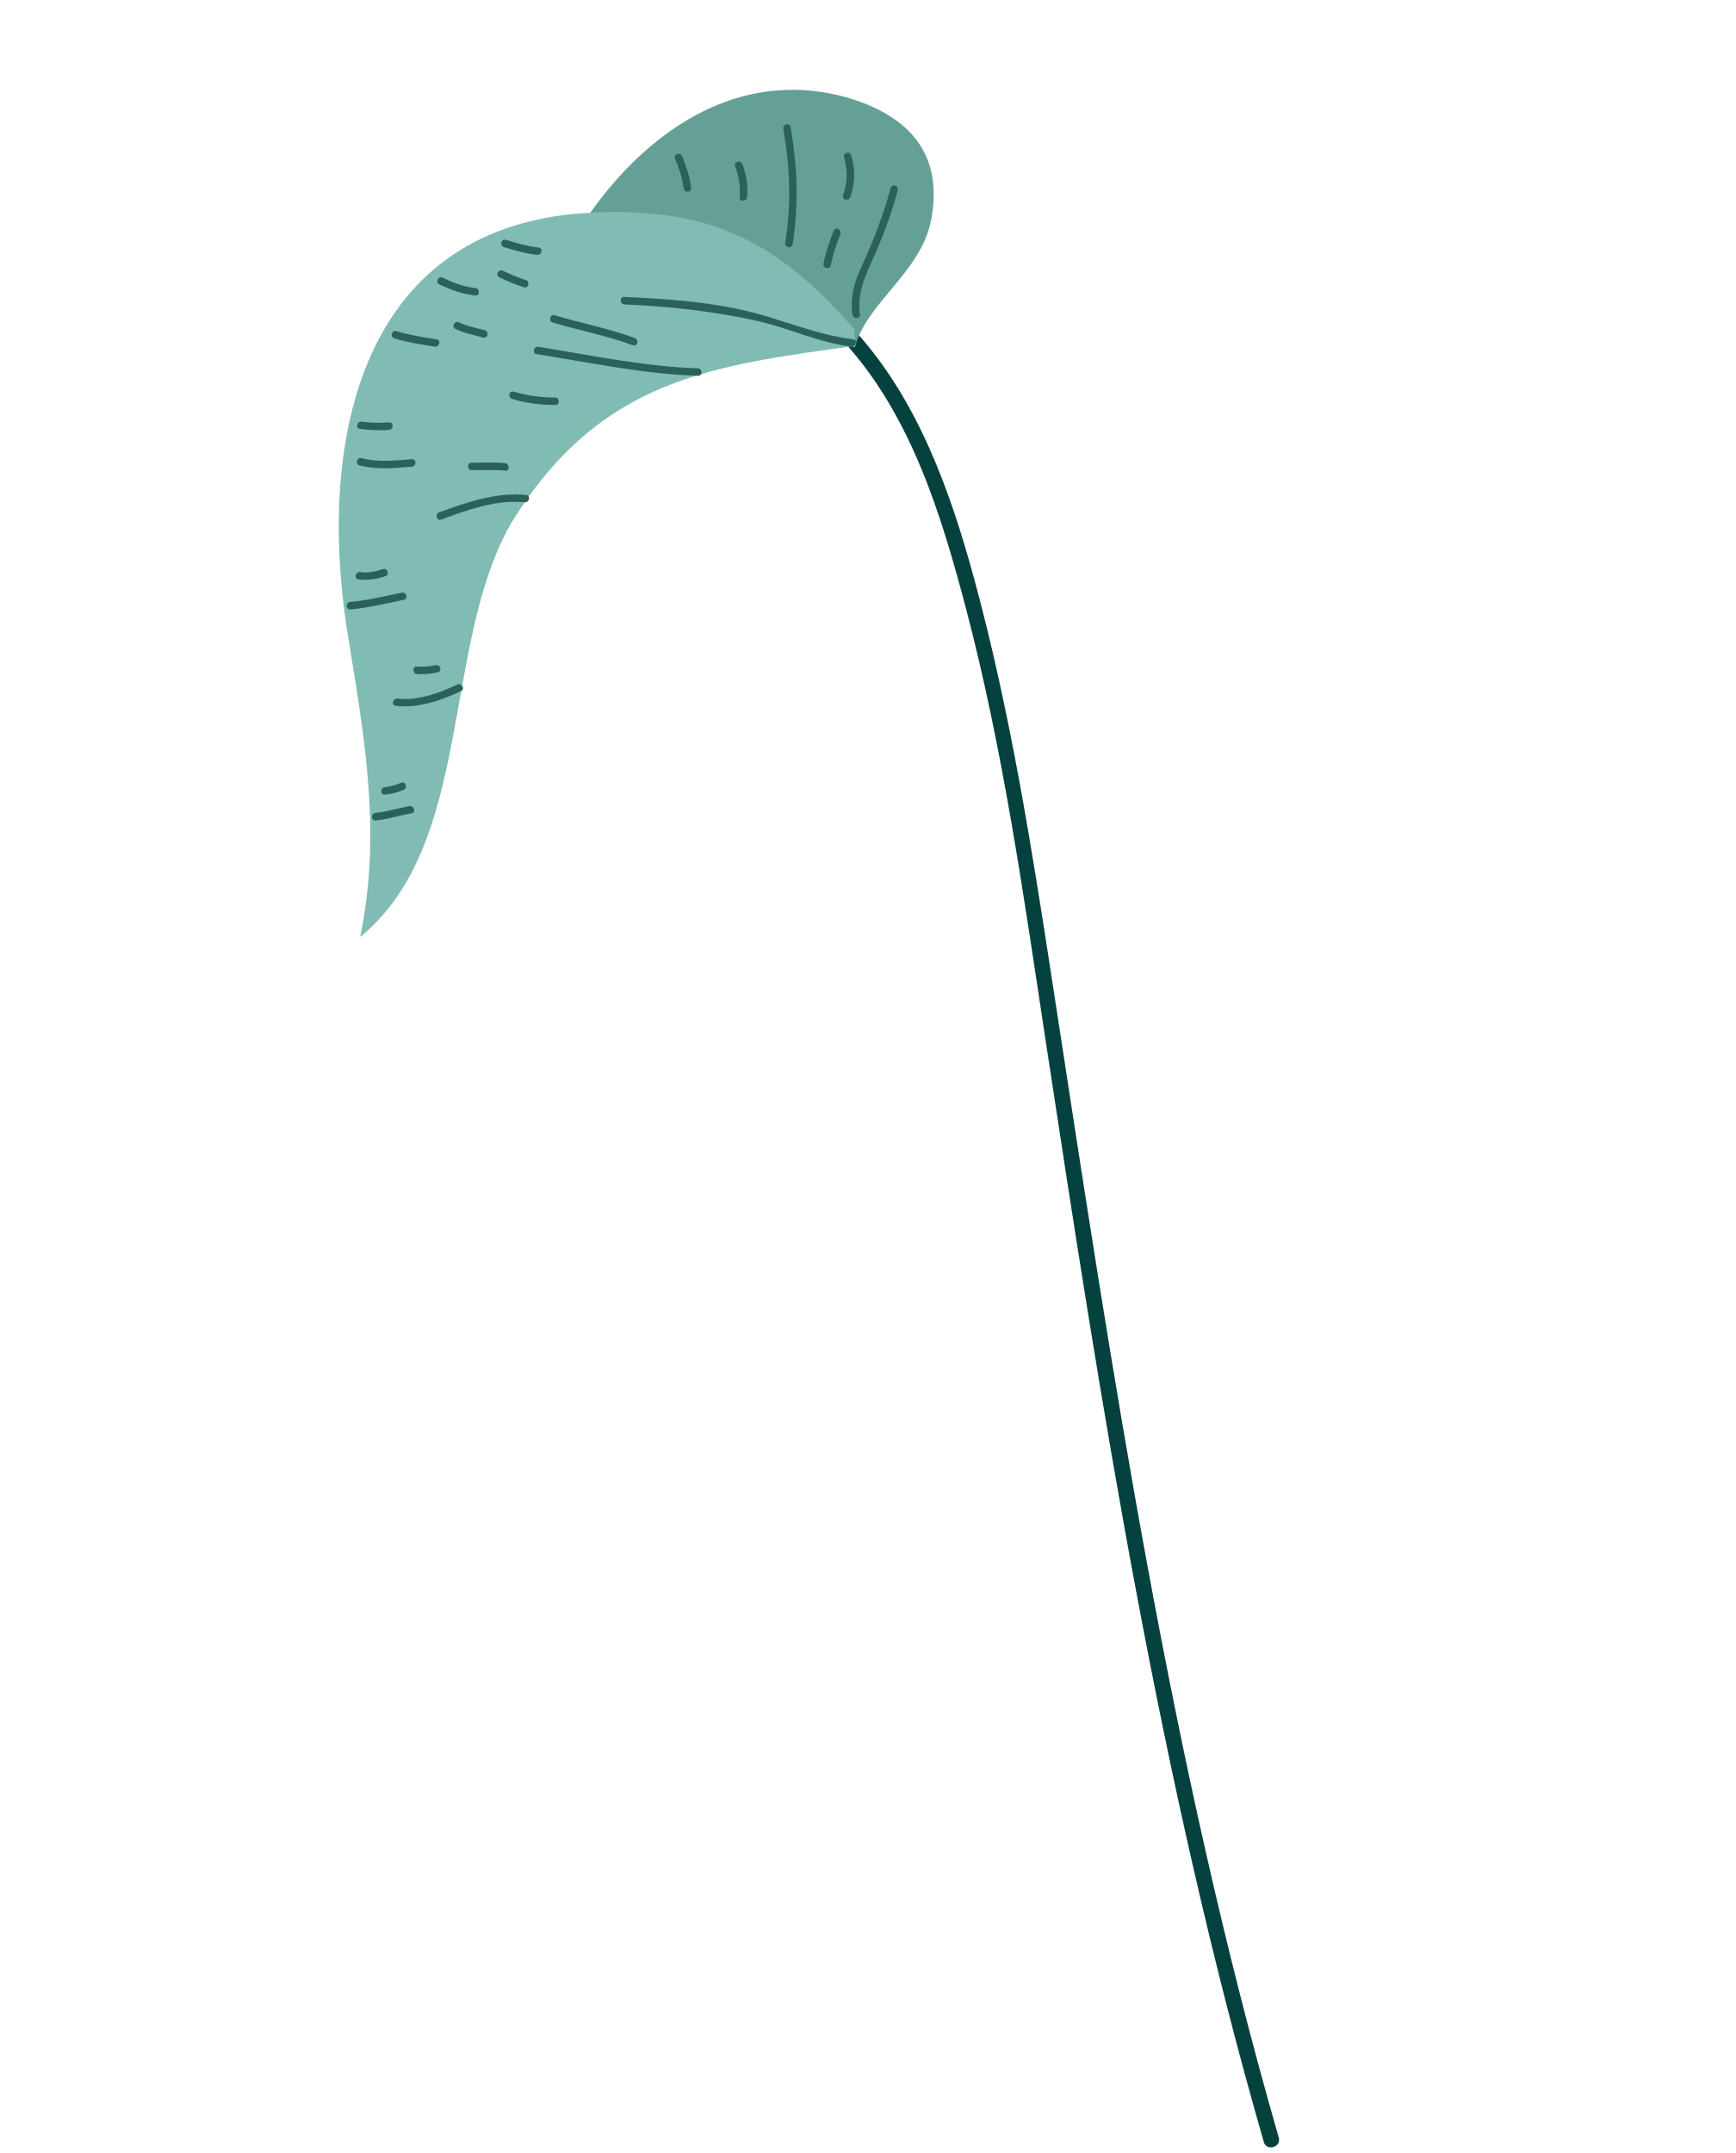
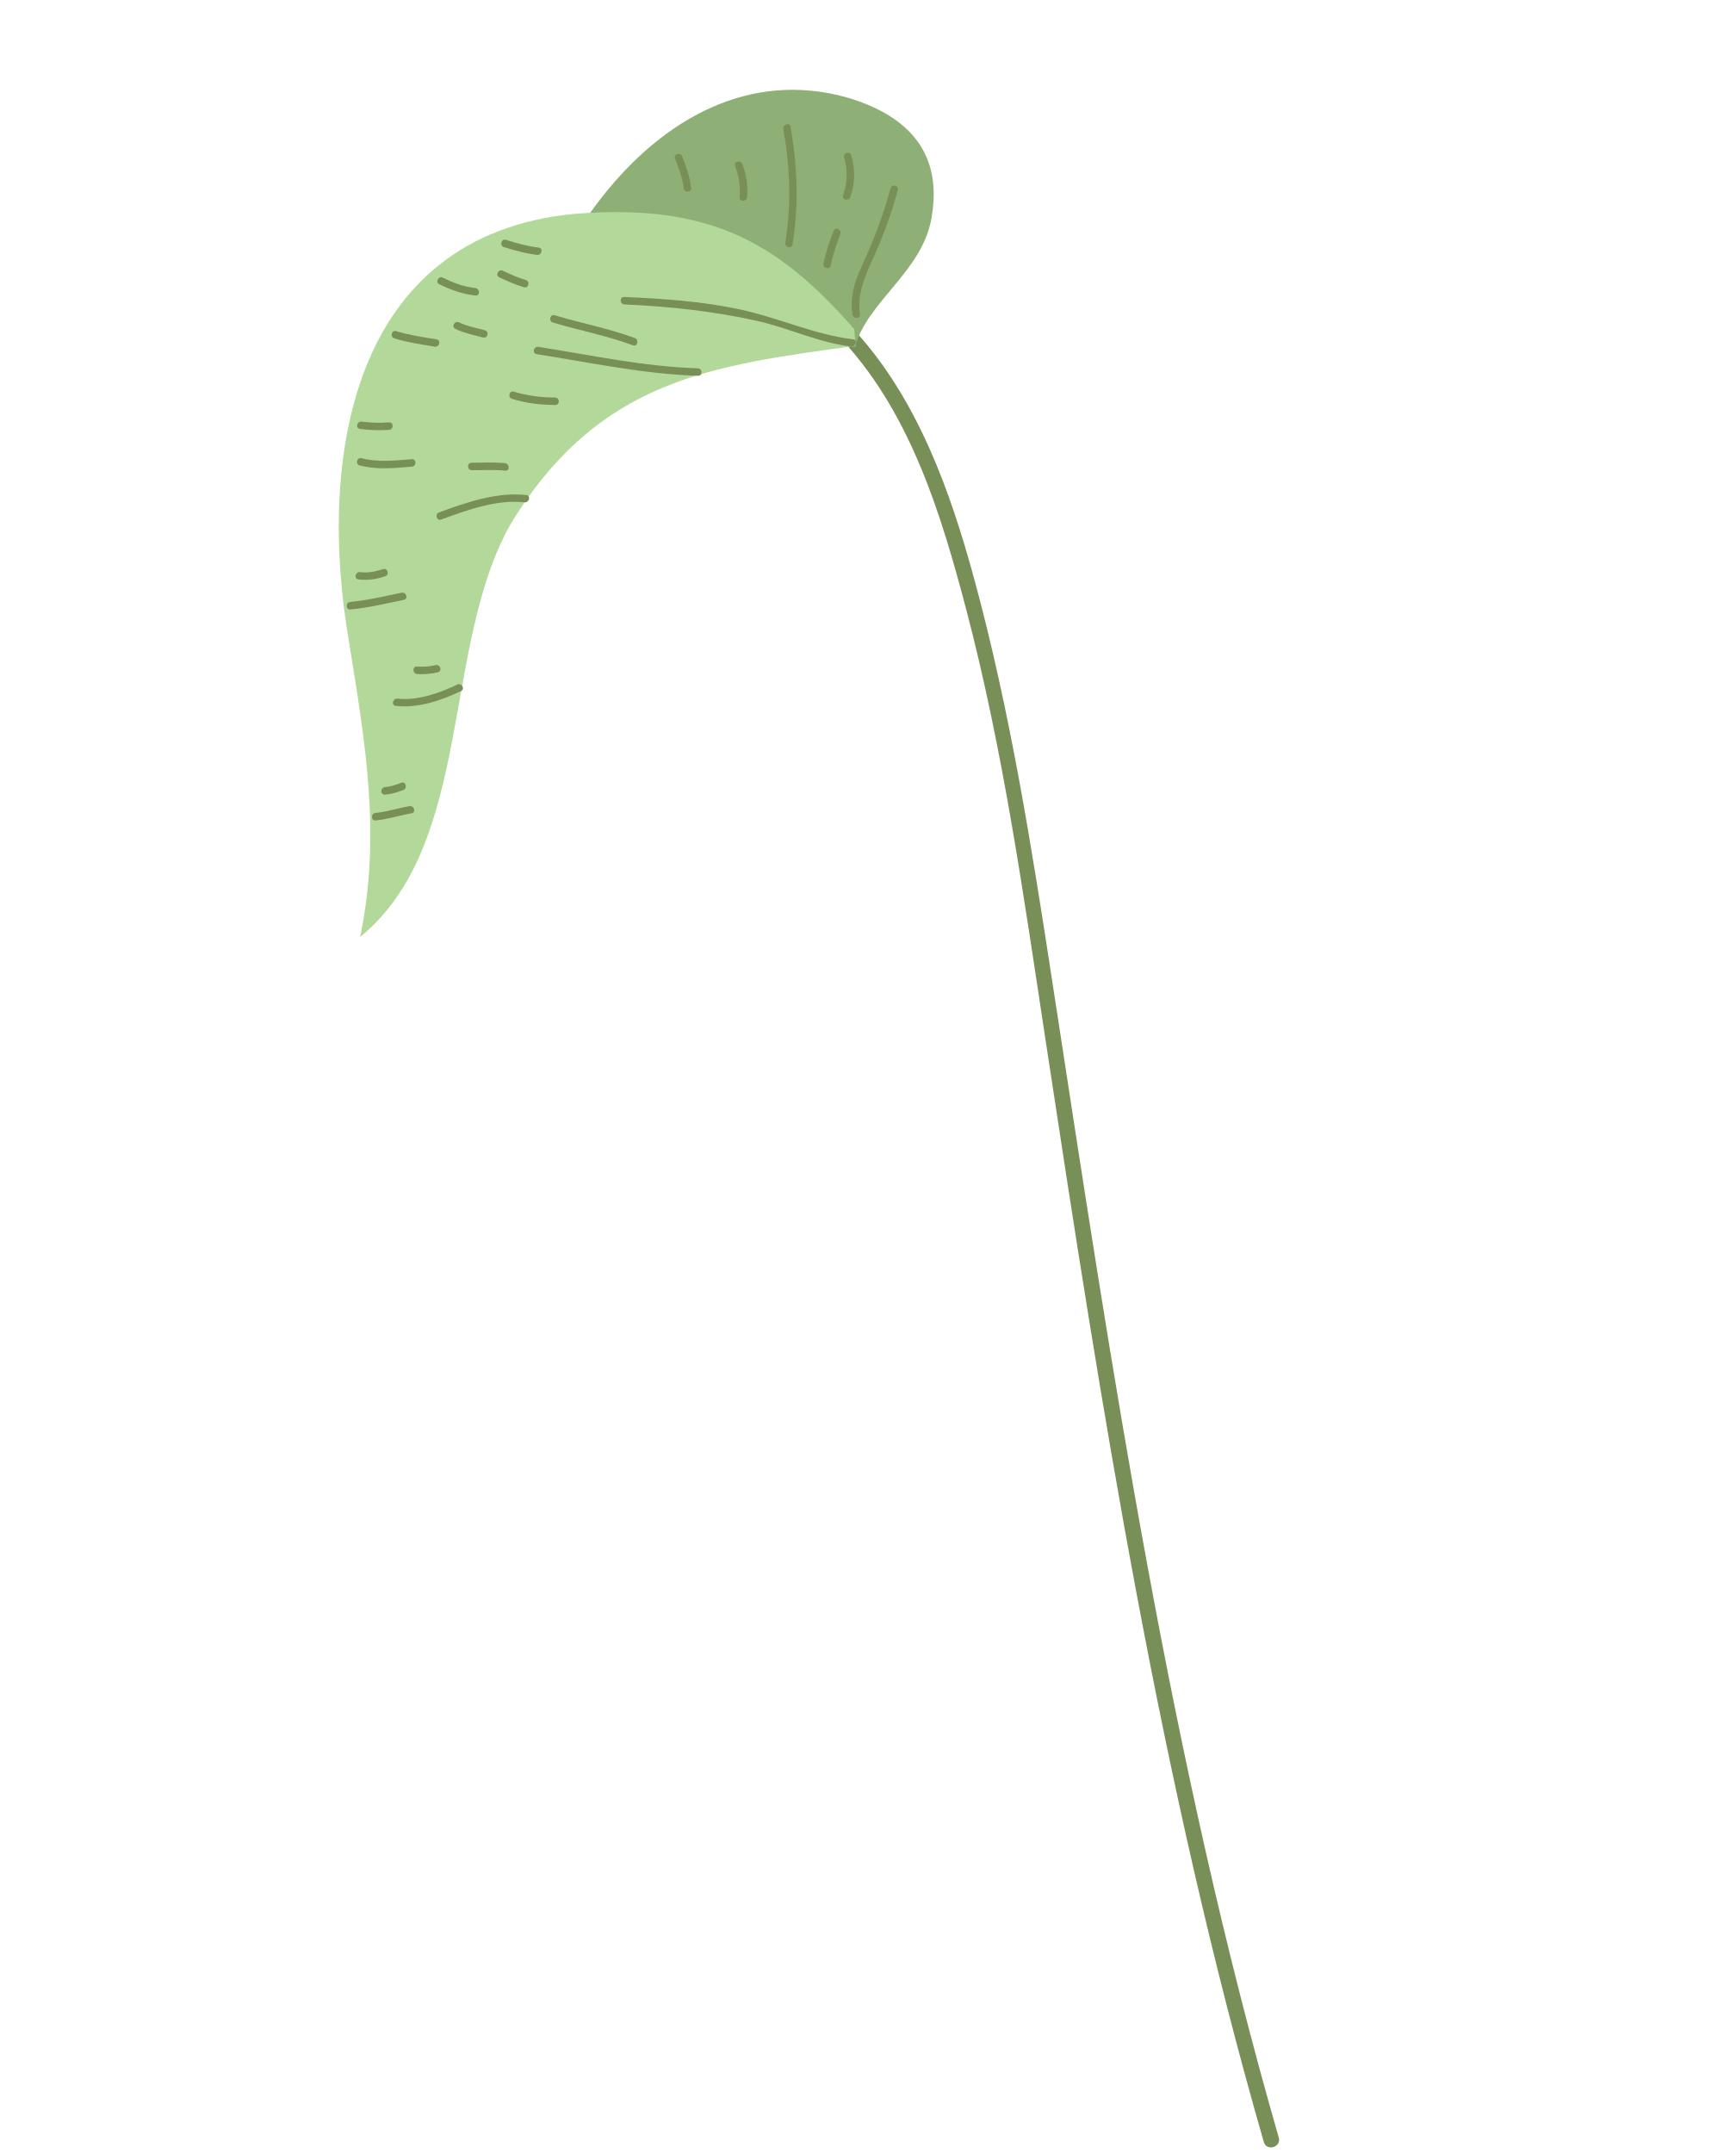
<svg xmlns="http://www.w3.org/2000/svg" width="104" height="129" viewBox="0 0 104 129" fill="none">
-   <path d="M50.654 20.576C54.614 24.96 56.421 30.899 57.893 36.497C60.107 44.913 61.329 53.599 62.633 62.19C66.012 84.455 69.487 106.659 75.73 128.34C75.897 128.92 76.794 128.656 76.627 128.076C70.098 105.403 66.644 82.172 63.07 58.9C61.822 50.774 60.537 42.615 58.374 34.674C56.946 29.435 55.004 23.998 51.307 19.905C50.901 19.456 50.252 20.131 50.654 20.576Z" fill="#05423F" />
-   <path d="M51.215 20.822C51.989 18.006 55.351 16.234 55.837 12.942C56.511 8.884 54.094 6.825 50.761 5.842C38.983 2.534 30.196 17.757 30.479 27.495C30.559 28.489 30.39 29.503 30.201 30.269C35.023 24.876 42.85 19.492 50.697 20.613" fill="#65A096" />
-   <path d="M51.189 19.724C46.502 14.344 42.324 12.178 34.367 12.817C20.959 14.145 19.034 27.564 20.908 38.425C21.905 44.602 22.843 50.032 21.582 56.14C28.393 50.586 26.438 38.731 30.604 31.389C35.912 22.703 42.606 21.915 51.269 20.718" fill="#80BCB3" />
-   <path d="M51.122 20.329C48.855 20.063 46.701 19.063 44.471 18.569C42.16 18.057 39.764 17.894 37.407 17.792C37.117 17.779 37.13 18.228 37.418 18.241C40.092 18.357 42.727 18.642 45.342 19.221C47.264 19.647 49.049 20.534 51.014 20.764C51.297 20.797 51.409 20.362 51.122 20.329Z" fill="#2C605B" />
-   <path d="M41.817 22.068C38.587 21.965 35.444 21.285 32.263 20.782C31.98 20.736 31.869 21.172 32.155 21.218C35.376 21.727 38.56 22.413 41.828 22.516C42.118 22.525 42.105 22.077 41.817 22.068Z" fill="#2C605B" />
-   <path d="M30.681 23.9C31.52 24.16 32.396 24.262 33.272 24.267C33.562 24.269 33.55 23.82 33.261 23.819C32.422 23.814 31.592 23.713 30.789 23.465C30.512 23.379 30.406 23.815 30.681 23.9Z" fill="#2C605B" />
-   <path d="M33.129 19.325C34.726 19.802 36.365 20.113 37.931 20.69C38.202 20.791 38.308 20.353 38.039 20.254C36.472 19.678 34.834 19.366 33.237 18.889C32.959 18.806 32.853 19.242 33.129 19.325Z" fill="#2C605B" />
-   <path d="M23.633 20.276C24.422 20.52 25.238 20.637 26.05 20.769C26.334 20.816 26.444 20.38 26.158 20.333C25.346 20.2 24.53 20.084 23.741 19.84C23.464 19.754 23.357 20.191 23.633 20.276Z" fill="#2C605B" />
-   <path d="M26.321 17.03C27.017 17.37 27.716 17.626 28.491 17.706C28.778 17.736 28.763 17.287 28.479 17.258C27.79 17.187 27.159 16.941 26.541 16.639C26.281 16.512 26.061 16.903 26.321 17.03Z" fill="#2C605B" />
-   <path d="M30.2 14.805C30.851 15.006 31.499 15.194 32.177 15.271C32.461 15.303 32.572 14.868 32.285 14.835C31.607 14.758 30.959 14.569 30.308 14.369C30.031 14.284 29.924 14.72 30.2 14.805Z" fill="#2C605B" />
-   <path d="M27.287 19.705C27.816 19.962 28.383 20.07 28.946 20.224C29.226 20.3 29.333 19.864 29.054 19.788C28.531 19.644 27.998 19.552 27.506 19.314C27.247 19.188 27.026 19.579 27.287 19.705Z" fill="#2C605B" />
-   <path d="M29.916 16.615C30.399 16.843 30.883 17.058 31.395 17.212C31.672 17.296 31.779 16.859 31.503 16.776C31.029 16.634 30.583 16.434 30.136 16.224C29.875 16.101 29.654 16.492 29.916 16.615Z" fill="#2C605B" />
-   <path d="M21.555 27.888C22.594 28.158 23.63 28.049 24.685 27.961C24.973 27.937 24.963 27.488 24.674 27.512C23.66 27.597 22.662 27.711 21.662 27.453C21.381 27.38 21.274 27.817 21.555 27.888Z" fill="#2C605B" />
-   <path d="M21.566 25.698C22.149 25.775 22.731 25.799 23.319 25.756C23.606 25.735 23.596 25.287 23.307 25.308C22.76 25.347 22.217 25.334 21.673 25.262C21.39 25.224 21.279 25.66 21.566 25.698Z" fill="#2C605B" />
-   <path d="M26.437 31.131C27.966 30.568 29.78 29.906 31.43 30.098C31.713 30.131 31.825 29.696 31.538 29.662C29.792 29.46 27.925 30.105 26.311 30.701C26.04 30.8 26.165 31.232 26.437 31.131Z" fill="#2C605B" />
-   <path d="M28.269 28.173C28.937 28.176 29.607 28.131 30.273 28.2C30.56 28.23 30.545 27.781 30.261 27.752C29.594 27.682 28.926 27.727 28.257 27.724C27.968 27.723 27.979 28.172 28.269 28.173Z" fill="#2C605B" />
-   <path d="M20.994 36.517C22.078 36.417 23.132 36.159 24.197 35.942C24.481 35.885 24.352 35.454 24.07 35.511C23.044 35.72 22.027 35.971 20.982 36.067C20.695 36.094 20.704 36.543 20.994 36.517Z" fill="#2C605B" />
-   <path d="M21.477 34.714C22.034 34.791 22.551 34.703 23.081 34.529C23.356 34.44 23.231 34.009 22.954 34.099C22.507 34.244 22.057 34.342 21.585 34.278C21.301 34.239 21.19 34.674 21.477 34.714Z" fill="#2C605B" />
-   <path d="M23.713 42.293C25.041 42.448 26.448 41.972 27.63 41.403C27.891 41.277 27.657 40.894 27.398 41.018C26.338 41.529 25.011 41.996 23.821 41.857C23.537 41.824 23.427 42.259 23.713 42.293Z" fill="#2C605B" />
-   <path d="M24.996 40.387C25.415 40.414 25.826 40.377 26.235 40.283C26.517 40.218 26.39 39.788 26.108 39.852C25.737 39.937 25.364 39.963 24.984 39.938C24.696 39.919 24.709 40.368 24.996 40.387Z" fill="#2C605B" />
-   <path d="M22.51 49.158C23.242 49.088 23.94 48.857 24.661 48.731C24.946 48.681 24.817 48.25 24.534 48.3C23.851 48.419 23.19 48.643 22.498 48.709C22.212 48.736 22.221 49.185 22.51 49.158Z" fill="#2C605B" />
-   <path d="M23.074 47.611C23.459 47.572 23.816 47.478 24.174 47.33C24.439 47.222 24.315 46.789 24.047 46.899C23.726 47.031 23.409 47.127 23.063 47.162C22.776 47.191 22.785 47.64 23.074 47.611Z" fill="#2C605B" />
-   <path d="M51.53 18.832C51.302 17.351 52.099 16.051 52.65 14.729C53.105 13.638 53.495 12.53 53.798 11.388C53.873 11.108 53.437 11.001 53.363 11.28C52.929 12.909 52.316 14.482 51.61 16.011C51.187 16.928 50.925 17.836 51.081 18.844C51.125 19.126 51.575 19.119 51.53 18.832Z" fill="#2C605B" />
-   <path d="M49.781 15.903C49.909 15.26 50.112 14.644 50.355 14.036C50.461 13.77 50.072 13.547 49.964 13.816C49.706 14.463 49.481 15.112 49.346 15.796C49.29 16.079 49.726 16.188 49.781 15.903Z" fill="#2C605B" />
-   <path d="M47.491 14.649C47.875 12.271 47.784 9.964 47.37 7.597C47.32 7.312 46.889 7.441 46.938 7.724C47.339 10.018 47.427 12.235 47.055 14.542C47.01 14.825 47.445 14.935 47.491 14.649Z" fill="#2C605B" />
-   <path d="M44.052 9.957C44.279 10.563 44.376 11.171 44.322 11.818C44.298 12.105 44.747 12.092 44.771 11.805C44.828 11.124 44.723 10.469 44.483 9.83C44.382 9.561 43.95 9.686 44.052 9.957Z" fill="#2C605B" />
-   <path d="M40.449 9.496C40.673 10.073 40.9 10.653 40.962 11.274C40.991 11.56 41.44 11.552 41.411 11.262C41.345 10.6 41.118 9.986 40.88 9.37C40.776 9.101 40.343 9.225 40.449 9.496Z" fill="#2C605B" />
-   <path d="M50.579 9.433C50.803 10.216 50.788 10.928 50.518 11.698C50.422 11.972 50.858 12.077 50.954 11.806C51.248 10.966 51.253 10.159 51.01 9.306C50.931 9.027 50.5 9.154 50.579 9.433Z" fill="#2C605B" />
+   <path d="M50.654 20.576C54.614 24.96 56.421 30.899 57.893 36.497C60.107 44.913 61.329 53.599 62.633 62.19C66.012 84.455 69.487 106.659 75.73 128.34C75.897 128.92 76.794 128.656 76.627 128.076C70.098 105.403 66.644 82.172 63.07 58.9C61.822 50.774 60.537 42.615 58.374 34.674C56.946 29.435 55.004 23.998 51.307 19.905C50.901 19.456 50.252 20.131 50.654 20.576Z" fill="#789058" />
+   <path d="M51.215 20.822C51.989 18.006 55.351 16.234 55.837 12.942C56.511 8.884 54.094 6.825 50.761 5.842C38.983 2.534 30.196 17.757 30.479 27.495C30.559 28.489 30.39 29.503 30.201 30.269C35.023 24.876 42.85 19.492 50.697 20.613" fill="#8eb077" />
+   <path d="M51.189 19.724C46.502 14.344 42.324 12.178 34.367 12.817C20.959 14.145 19.034 27.564 20.908 38.425C21.905 44.602 22.843 50.032 21.582 56.14C28.393 50.586 26.438 38.731 30.604 31.389C35.912 22.703 42.606 21.915 51.269 20.718" fill="#b3d99a" />
+   <path d="M51.122 20.329C48.855 20.063 46.701 19.063 44.471 18.569C42.16 18.057 39.764 17.894 37.407 17.792C37.117 17.779 37.13 18.228 37.418 18.241C40.092 18.357 42.727 18.642 45.342 19.221C47.264 19.647 49.049 20.534 51.014 20.764C51.297 20.797 51.409 20.362 51.122 20.329Z" fill="#789058" />
+   <path d="M41.817 22.068C38.587 21.965 35.444 21.285 32.263 20.782C31.98 20.736 31.869 21.172 32.155 21.218C35.376 21.727 38.56 22.413 41.828 22.516C42.118 22.525 42.105 22.077 41.817 22.068Z" fill="#789058" />
+   <path d="M30.681 23.9C31.52 24.16 32.396 24.262 33.272 24.267C33.562 24.269 33.55 23.82 33.261 23.819C32.422 23.814 31.592 23.713 30.789 23.465C30.512 23.379 30.406 23.815 30.681 23.9Z" fill="#789058" />
+   <path d="M33.129 19.325C34.726 19.802 36.365 20.113 37.931 20.69C38.202 20.791 38.308 20.353 38.039 20.254C36.472 19.678 34.834 19.366 33.237 18.889C32.959 18.806 32.853 19.242 33.129 19.325Z" fill="#789058" />
+   <path d="M23.633 20.276C24.422 20.52 25.238 20.637 26.05 20.769C26.334 20.816 26.444 20.38 26.158 20.333C25.346 20.2 24.53 20.084 23.741 19.84C23.464 19.754 23.357 20.191 23.633 20.276Z" fill="#789058" />
+   <path d="M26.321 17.03C27.017 17.37 27.716 17.626 28.491 17.706C28.778 17.736 28.763 17.287 28.479 17.258C27.79 17.187 27.159 16.941 26.541 16.639C26.281 16.512 26.061 16.903 26.321 17.03Z" fill="#789058" />
+   <path d="M30.2 14.805C30.851 15.006 31.499 15.194 32.177 15.271C32.461 15.303 32.572 14.868 32.285 14.835C31.607 14.758 30.959 14.569 30.308 14.369C30.031 14.284 29.924 14.72 30.2 14.805Z" fill="#789058" />
+   <path d="M27.287 19.705C27.816 19.962 28.383 20.07 28.946 20.224C29.226 20.3 29.333 19.864 29.054 19.788C28.531 19.644 27.998 19.552 27.506 19.314C27.247 19.188 27.026 19.579 27.287 19.705Z" fill="#789058" />
+   <path d="M29.916 16.615C30.399 16.843 30.883 17.058 31.395 17.212C31.672 17.296 31.779 16.859 31.503 16.776C31.029 16.634 30.583 16.434 30.136 16.224C29.875 16.101 29.654 16.492 29.916 16.615Z" fill="#789058" />
+   <path d="M21.555 27.888C22.594 28.158 23.63 28.049 24.685 27.961C24.973 27.937 24.963 27.488 24.674 27.512C23.66 27.597 22.662 27.711 21.662 27.453C21.381 27.38 21.274 27.817 21.555 27.888Z" fill="#789058" />
+   <path d="M21.566 25.698C22.149 25.775 22.731 25.799 23.319 25.756C23.606 25.735 23.596 25.287 23.307 25.308C22.76 25.347 22.217 25.334 21.673 25.262C21.39 25.224 21.279 25.66 21.566 25.698Z" fill="#789058" />
+   <path d="M26.437 31.131C27.966 30.568 29.78 29.906 31.43 30.098C31.713 30.131 31.825 29.696 31.538 29.662C29.792 29.46 27.925 30.105 26.311 30.701C26.04 30.8 26.165 31.232 26.437 31.131Z" fill="#789058" />
+   <path d="M28.269 28.173C28.937 28.176 29.607 28.131 30.273 28.2C30.56 28.23 30.545 27.781 30.261 27.752C29.594 27.682 28.926 27.727 28.257 27.724C27.968 27.723 27.979 28.172 28.269 28.173Z" fill="#789058" />
+   <path d="M20.994 36.517C22.078 36.417 23.132 36.159 24.197 35.942C24.481 35.885 24.352 35.454 24.07 35.511C23.044 35.72 22.027 35.971 20.982 36.067C20.695 36.094 20.704 36.543 20.994 36.517Z" fill="#789058" />
+   <path d="M21.477 34.714C22.034 34.791 22.551 34.703 23.081 34.529C23.356 34.44 23.231 34.009 22.954 34.099C22.507 34.244 22.057 34.342 21.585 34.278C21.301 34.239 21.19 34.674 21.477 34.714Z" fill="#789058" />
+   <path d="M23.713 42.293C25.041 42.448 26.448 41.972 27.63 41.403C27.891 41.277 27.657 40.894 27.398 41.018C26.338 41.529 25.011 41.996 23.821 41.857C23.537 41.824 23.427 42.259 23.713 42.293Z" fill="#789058" />
+   <path d="M24.996 40.387C25.415 40.414 25.826 40.377 26.235 40.283C26.517 40.218 26.39 39.788 26.108 39.852C25.737 39.937 25.364 39.963 24.984 39.938C24.696 39.919 24.709 40.368 24.996 40.387Z" fill="#789058" />
+   <path d="M22.51 49.158C23.242 49.088 23.94 48.857 24.661 48.731C24.946 48.681 24.817 48.25 24.534 48.3C23.851 48.419 23.19 48.643 22.498 48.709C22.212 48.736 22.221 49.185 22.51 49.158Z" fill="#789058" />
+   <path d="M23.074 47.611C23.459 47.572 23.816 47.478 24.174 47.33C24.439 47.222 24.315 46.789 24.047 46.899C23.726 47.031 23.409 47.127 23.063 47.162C22.776 47.191 22.785 47.64 23.074 47.611Z" fill="#789058" />
+   <path d="M51.53 18.832C51.302 17.351 52.099 16.051 52.65 14.729C53.105 13.638 53.495 12.53 53.798 11.388C53.873 11.108 53.437 11.001 53.363 11.28C52.929 12.909 52.316 14.482 51.61 16.011C51.187 16.928 50.925 17.836 51.081 18.844C51.125 19.126 51.575 19.119 51.53 18.832Z" fill="#789058" />
+   <path d="M49.781 15.903C49.909 15.26 50.112 14.644 50.355 14.036C50.461 13.77 50.072 13.547 49.964 13.816C49.706 14.463 49.481 15.112 49.346 15.796C49.29 16.079 49.726 16.188 49.781 15.903Z" fill="#789058" />
+   <path d="M47.491 14.649C47.875 12.271 47.784 9.964 47.37 7.597C47.32 7.312 46.889 7.441 46.938 7.724C47.339 10.018 47.427 12.235 47.055 14.542C47.01 14.825 47.445 14.935 47.491 14.649Z" fill="#789058" />
+   <path d="M44.052 9.957C44.279 10.563 44.376 11.171 44.322 11.818C44.298 12.105 44.747 12.092 44.771 11.805C44.828 11.124 44.723 10.469 44.483 9.83C44.382 9.561 43.95 9.686 44.052 9.957Z" fill="#789058" />
+   <path d="M40.449 9.496C40.673 10.073 40.9 10.653 40.962 11.274C40.991 11.56 41.44 11.552 41.411 11.262C41.345 10.6 41.118 9.986 40.88 9.37C40.776 9.101 40.343 9.225 40.449 9.496Z" fill="#789058" />
+   <path d="M50.579 9.433C50.803 10.216 50.788 10.928 50.518 11.698C50.422 11.972 50.858 12.077 50.954 11.806C51.248 10.966 51.253 10.159 51.01 9.306C50.931 9.027 50.5 9.154 50.579 9.433Z" fill="#789058" />
</svg>
